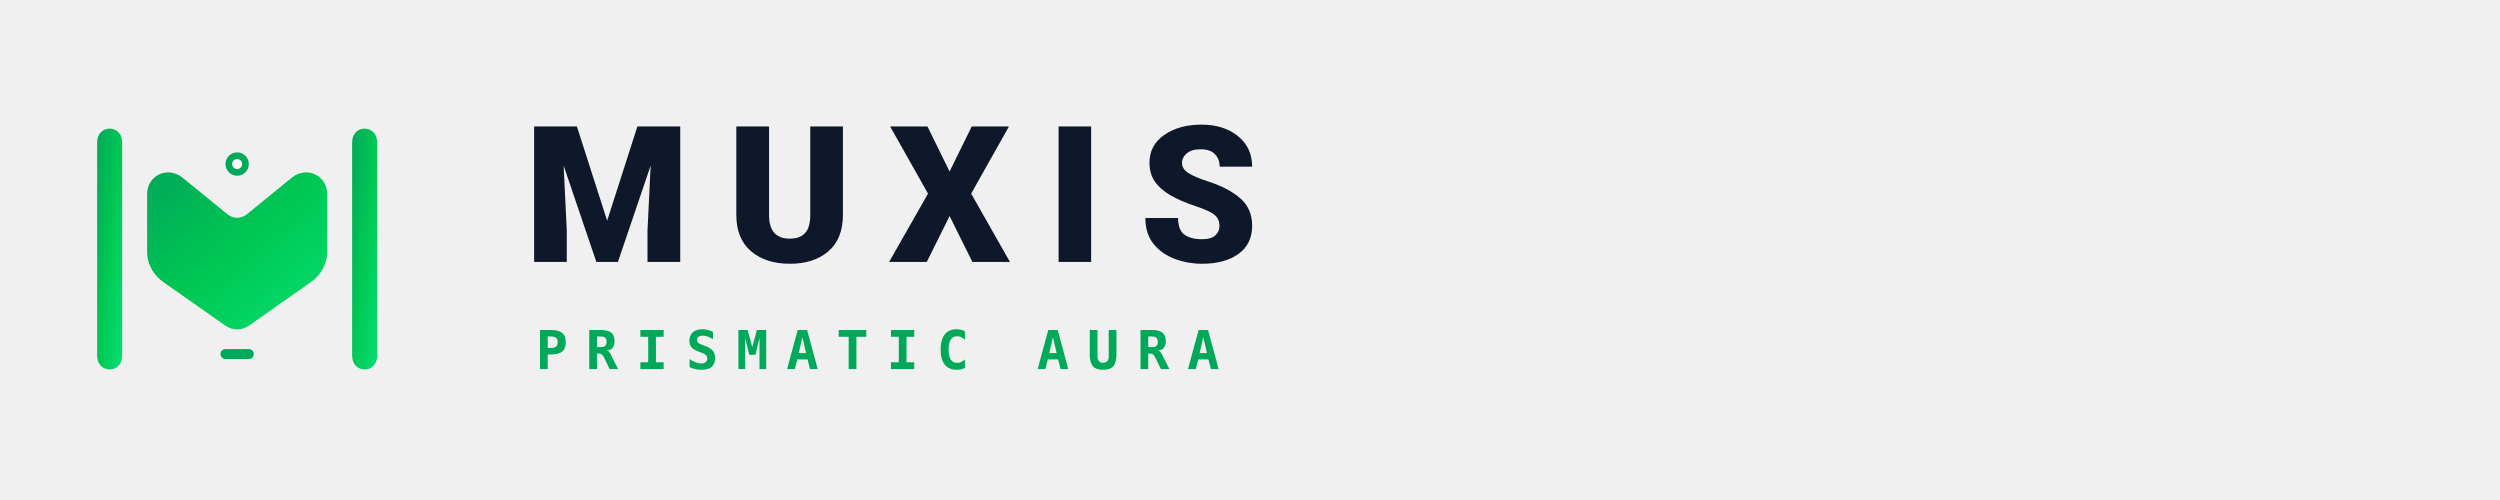
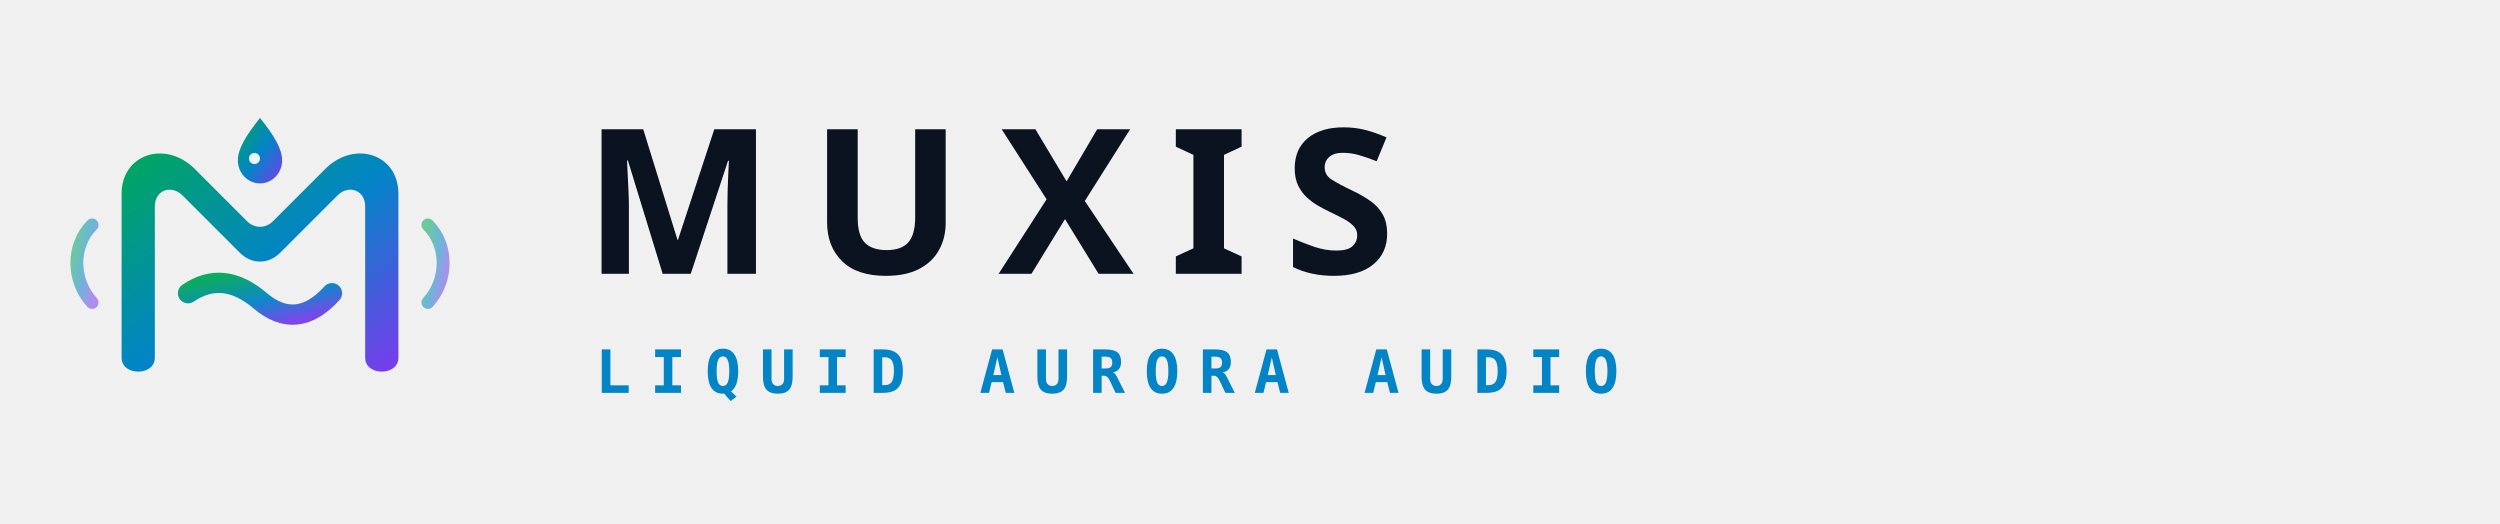
- <svg xmlns="http://www.w3.org/2000/svg" viewBox="0 0 420 84" width="420" height="84">
+ <svg xmlns="http://www.w3.org/2000/svg" viewBox="0 0 420 88" width="420" height="88">
  <defs>
-     <linearGradient id="emeraldLogoGrad" x1="0%" y1="0%" x2="100%" y2="100%">
+     <linearGradient id="horizPrismLight" x1="0%" y1="0%" x2="100%" y2="100%">
      <stop offset="0%" stop-color="#00A859" />
-       <stop offset="50%" stop-color="#00C853" />
-       <stop offset="100%" stop-color="#05DF72" />
+       <stop offset="52%" stop-color="#0284C7" />
+       <stop offset="100%" stop-color="#7C3AED" />
    </linearGradient>
  </defs>
-   <g transform="translate(4, 6) scale(0.14)">
-     <path d="M 88 128 C 88 106, 118 106, 118 128 L 118 384 C 118 406, 88 406, 88 384 Z" fill="url(#emeraldLogoGrad)" />
-     <path d="M 394 128 C 394 106, 424 106, 424 128 L 424 384 C 424 406, 394 406, 394 384 Z" fill="url(#emeraldLogoGrad)" />
-     <path d="M 148 190 C 148 168, 172 156, 190 170 L 244 214 C 251 220, 261 220, 268 214 L 322 170 C 340 156, 364 168, 364 190 L 364 260 C 364 274, 356 288, 344 296 L 270 348 C 261 354, 251 354, 242 348 L 168 296 C 156 288, 148 274, 148 260 Z" fill="url(#emeraldLogoGrad)" />
-     <circle cx="256" cy="154" r="14" fill="#00A859" />
-     <circle cx="256" cy="154" r="6" fill="#FFFFFF" />
-     <rect x="236" y="376" width="40" height="12" rx="6" fill="#00A859" />
+   <g transform="translate(4, 4) scale(0.155)">
+     <path d="M 74 218 C 52 240, 52 278, 74 302" fill="none" stroke="url(#horizPrismLight)" stroke-width="14" stroke-linecap="round" opacity="0.55" />
+     <path d="M 438 218 C 460 240, 460 278, 438 302" fill="none" stroke="url(#horizPrismLight)" stroke-width="14" stroke-linecap="round" opacity="0.55" />
+     <path d="M 106 362              L 106 184              C 106 142, 152 126, 184 156              L 242 214              C 250 222, 262 222, 270 214              L 328 156              C 360 126, 406 142, 406 184              L 406 362              C 406 382, 370 382, 370 362              L 370 198              C 370 180, 352 174, 340 186              L 278 248              C 265 261, 247 261, 234 248              L 172 186              C 160 174, 142 180, 142 198              L 142 362              C 142 382, 106 382, 106 362              Z" fill="url(#horizPrismLight)" />
+     <path d="M 178 292              Q 216 266, 256 300              Q 296 334, 334 292" fill="none" stroke="url(#horizPrismLight)" stroke-width="22" stroke-linecap="round" opacity="0.95" />
+     <path d="M 256 102              C 272 122, 280 136, 280 148              C 280 162, 269 173, 256 173              C 243 173, 232 162, 232 148              C 232 136, 240 122, 256 102              Z" fill="url(#horizPrismLight)" />
+     <circle cx="250" cy="146" r="6" fill="#FFFFFF" opacity="0.92" />
  </g>
-   <text x="88" y="44" font-family="-apple-system, BlinkMacSystemFont, 'Segoe UI', Roboto, 'Plus Jakarta Sans', sans-serif" font-size="32" font-weight="900" letter-spacing="6" fill="#0F172A">MUXIS</text>
-   <text x="90" y="62" font-family="'JetBrains Mono', monospace" font-size="9" font-weight="700" letter-spacing="3" fill="#00A859">PRISMATIC AURA</text>
+   <text x="98" y="46" font-family="'Plus Jakarta Sans', 'Segoe UI', -apple-system, sans-serif" font-size="34" font-weight="900" letter-spacing="6" fill="#0B1320">MUXIS</text>
+   <text x="100" y="66" font-family="'JetBrains Mono', monospace" font-size="10" font-weight="700" letter-spacing="3.2" fill="#0284C7">LIQUID AURORA AUDIO</text>
</svg>
